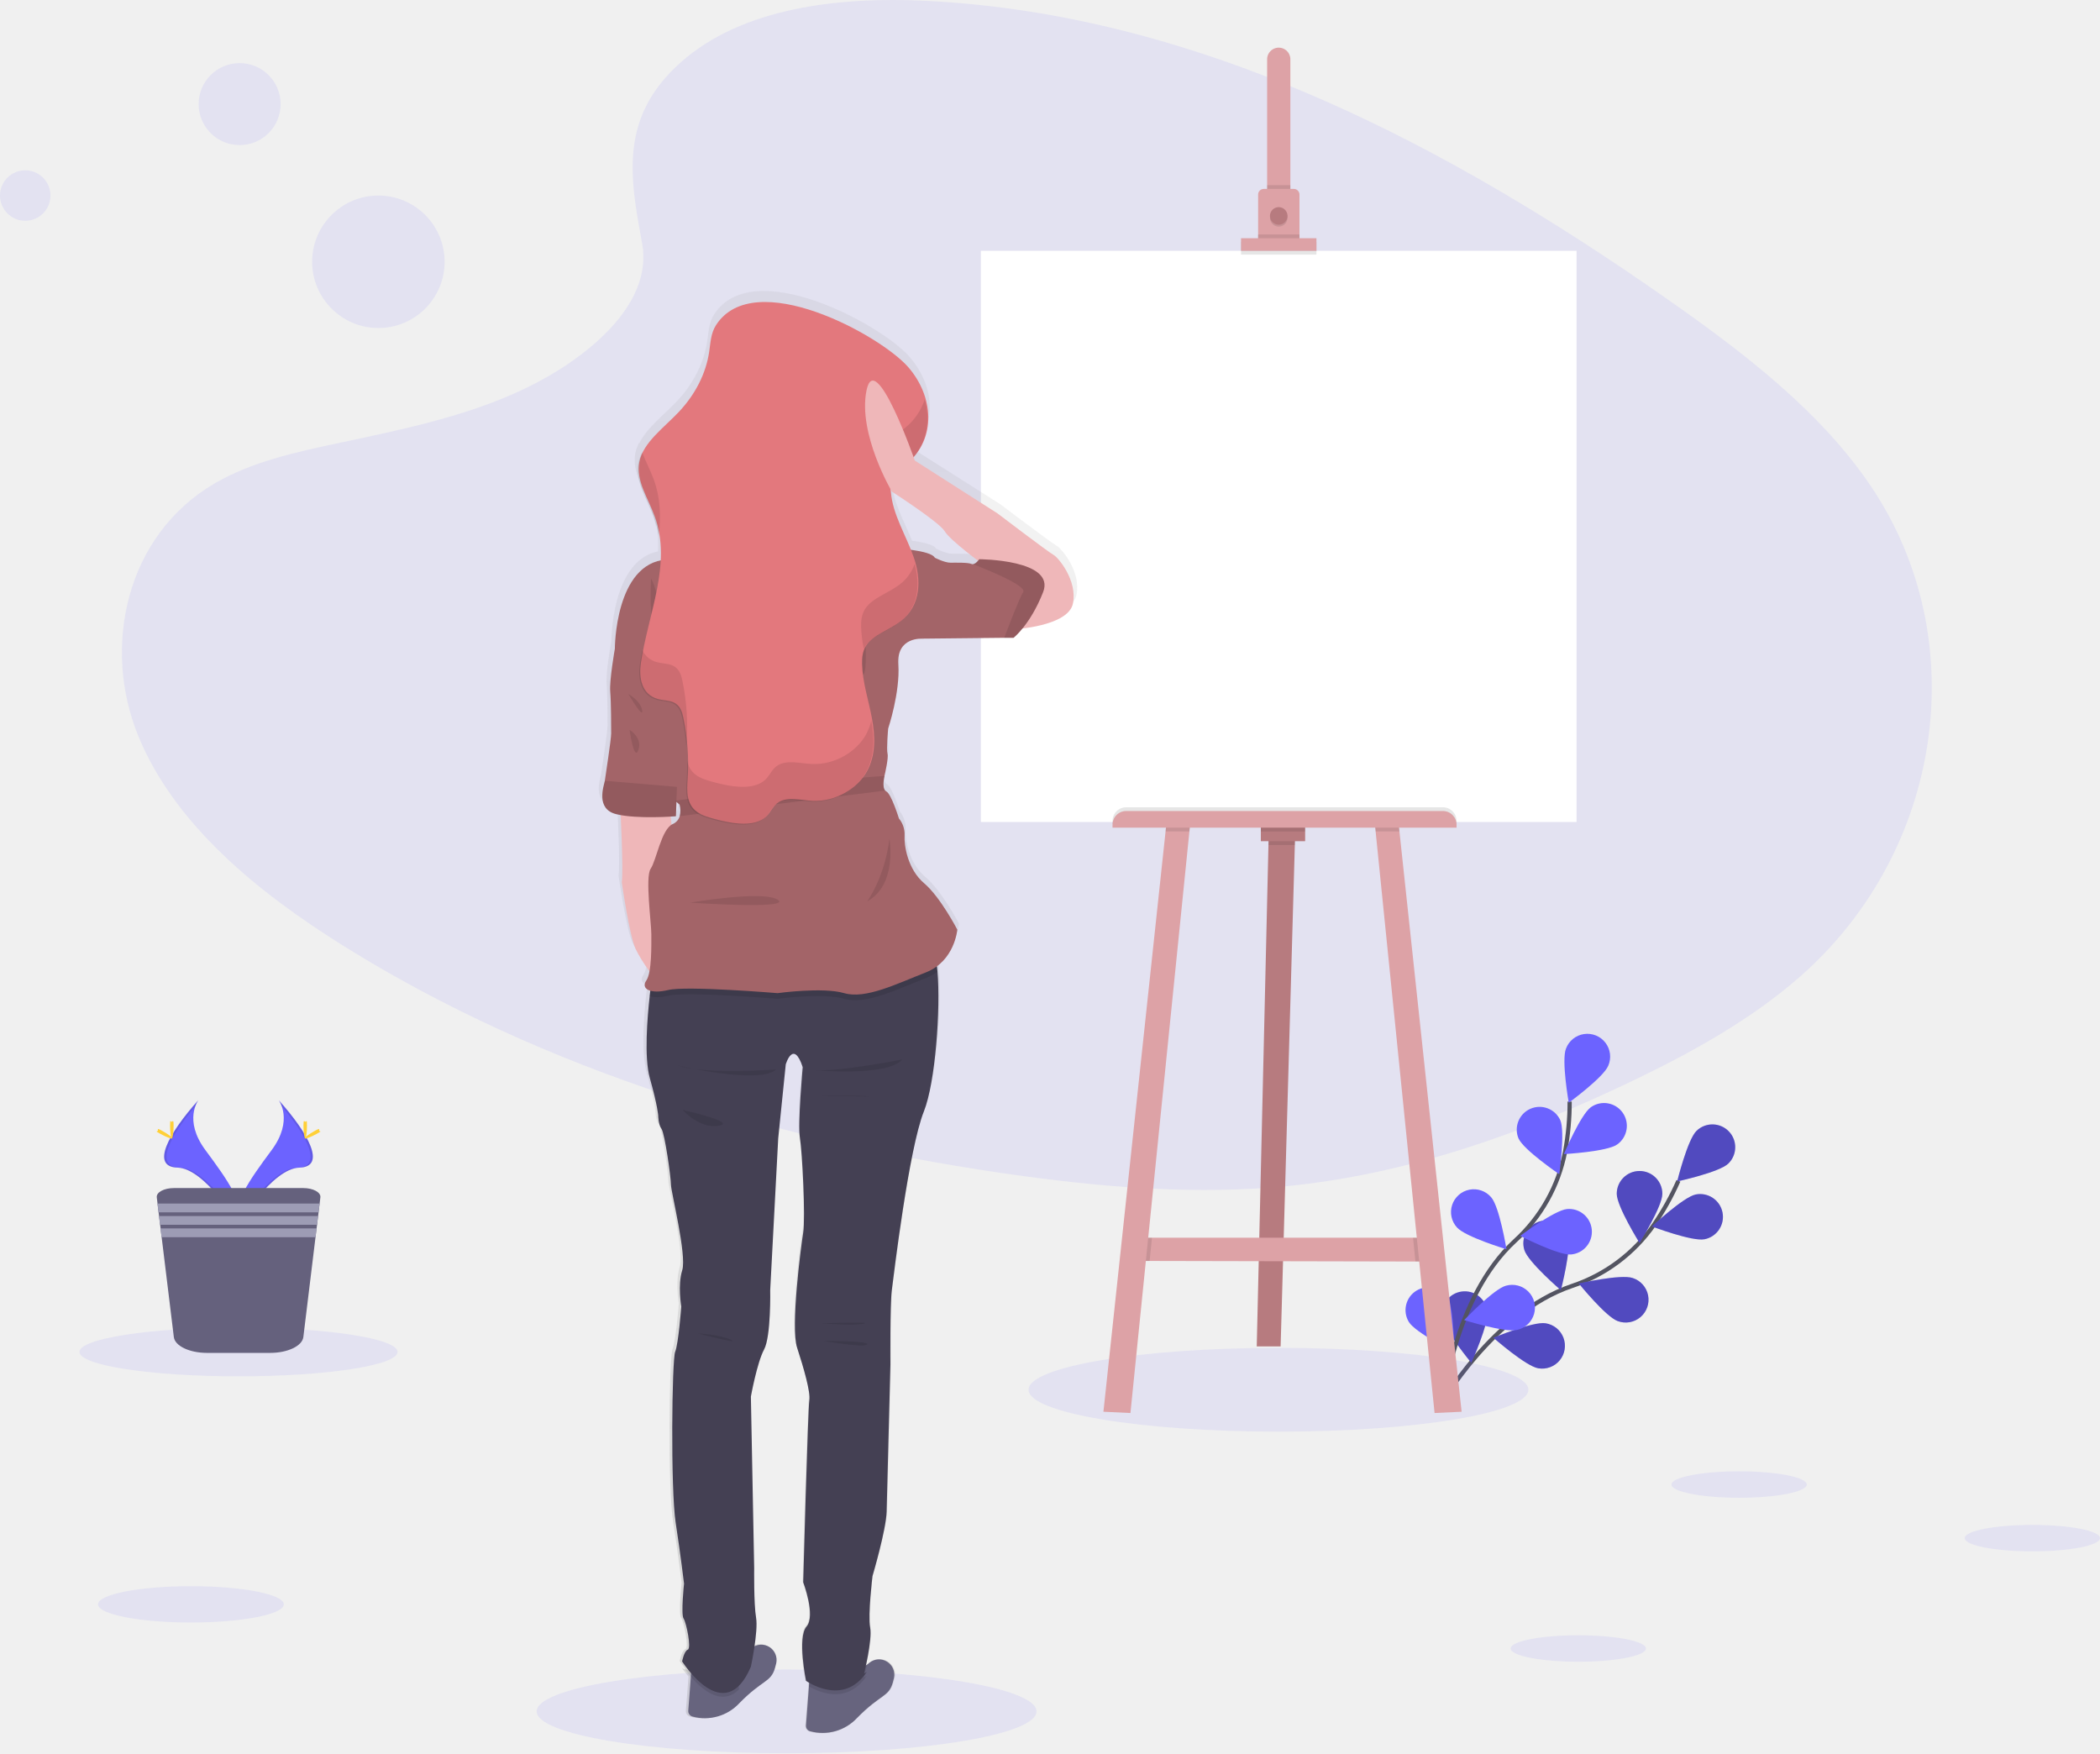
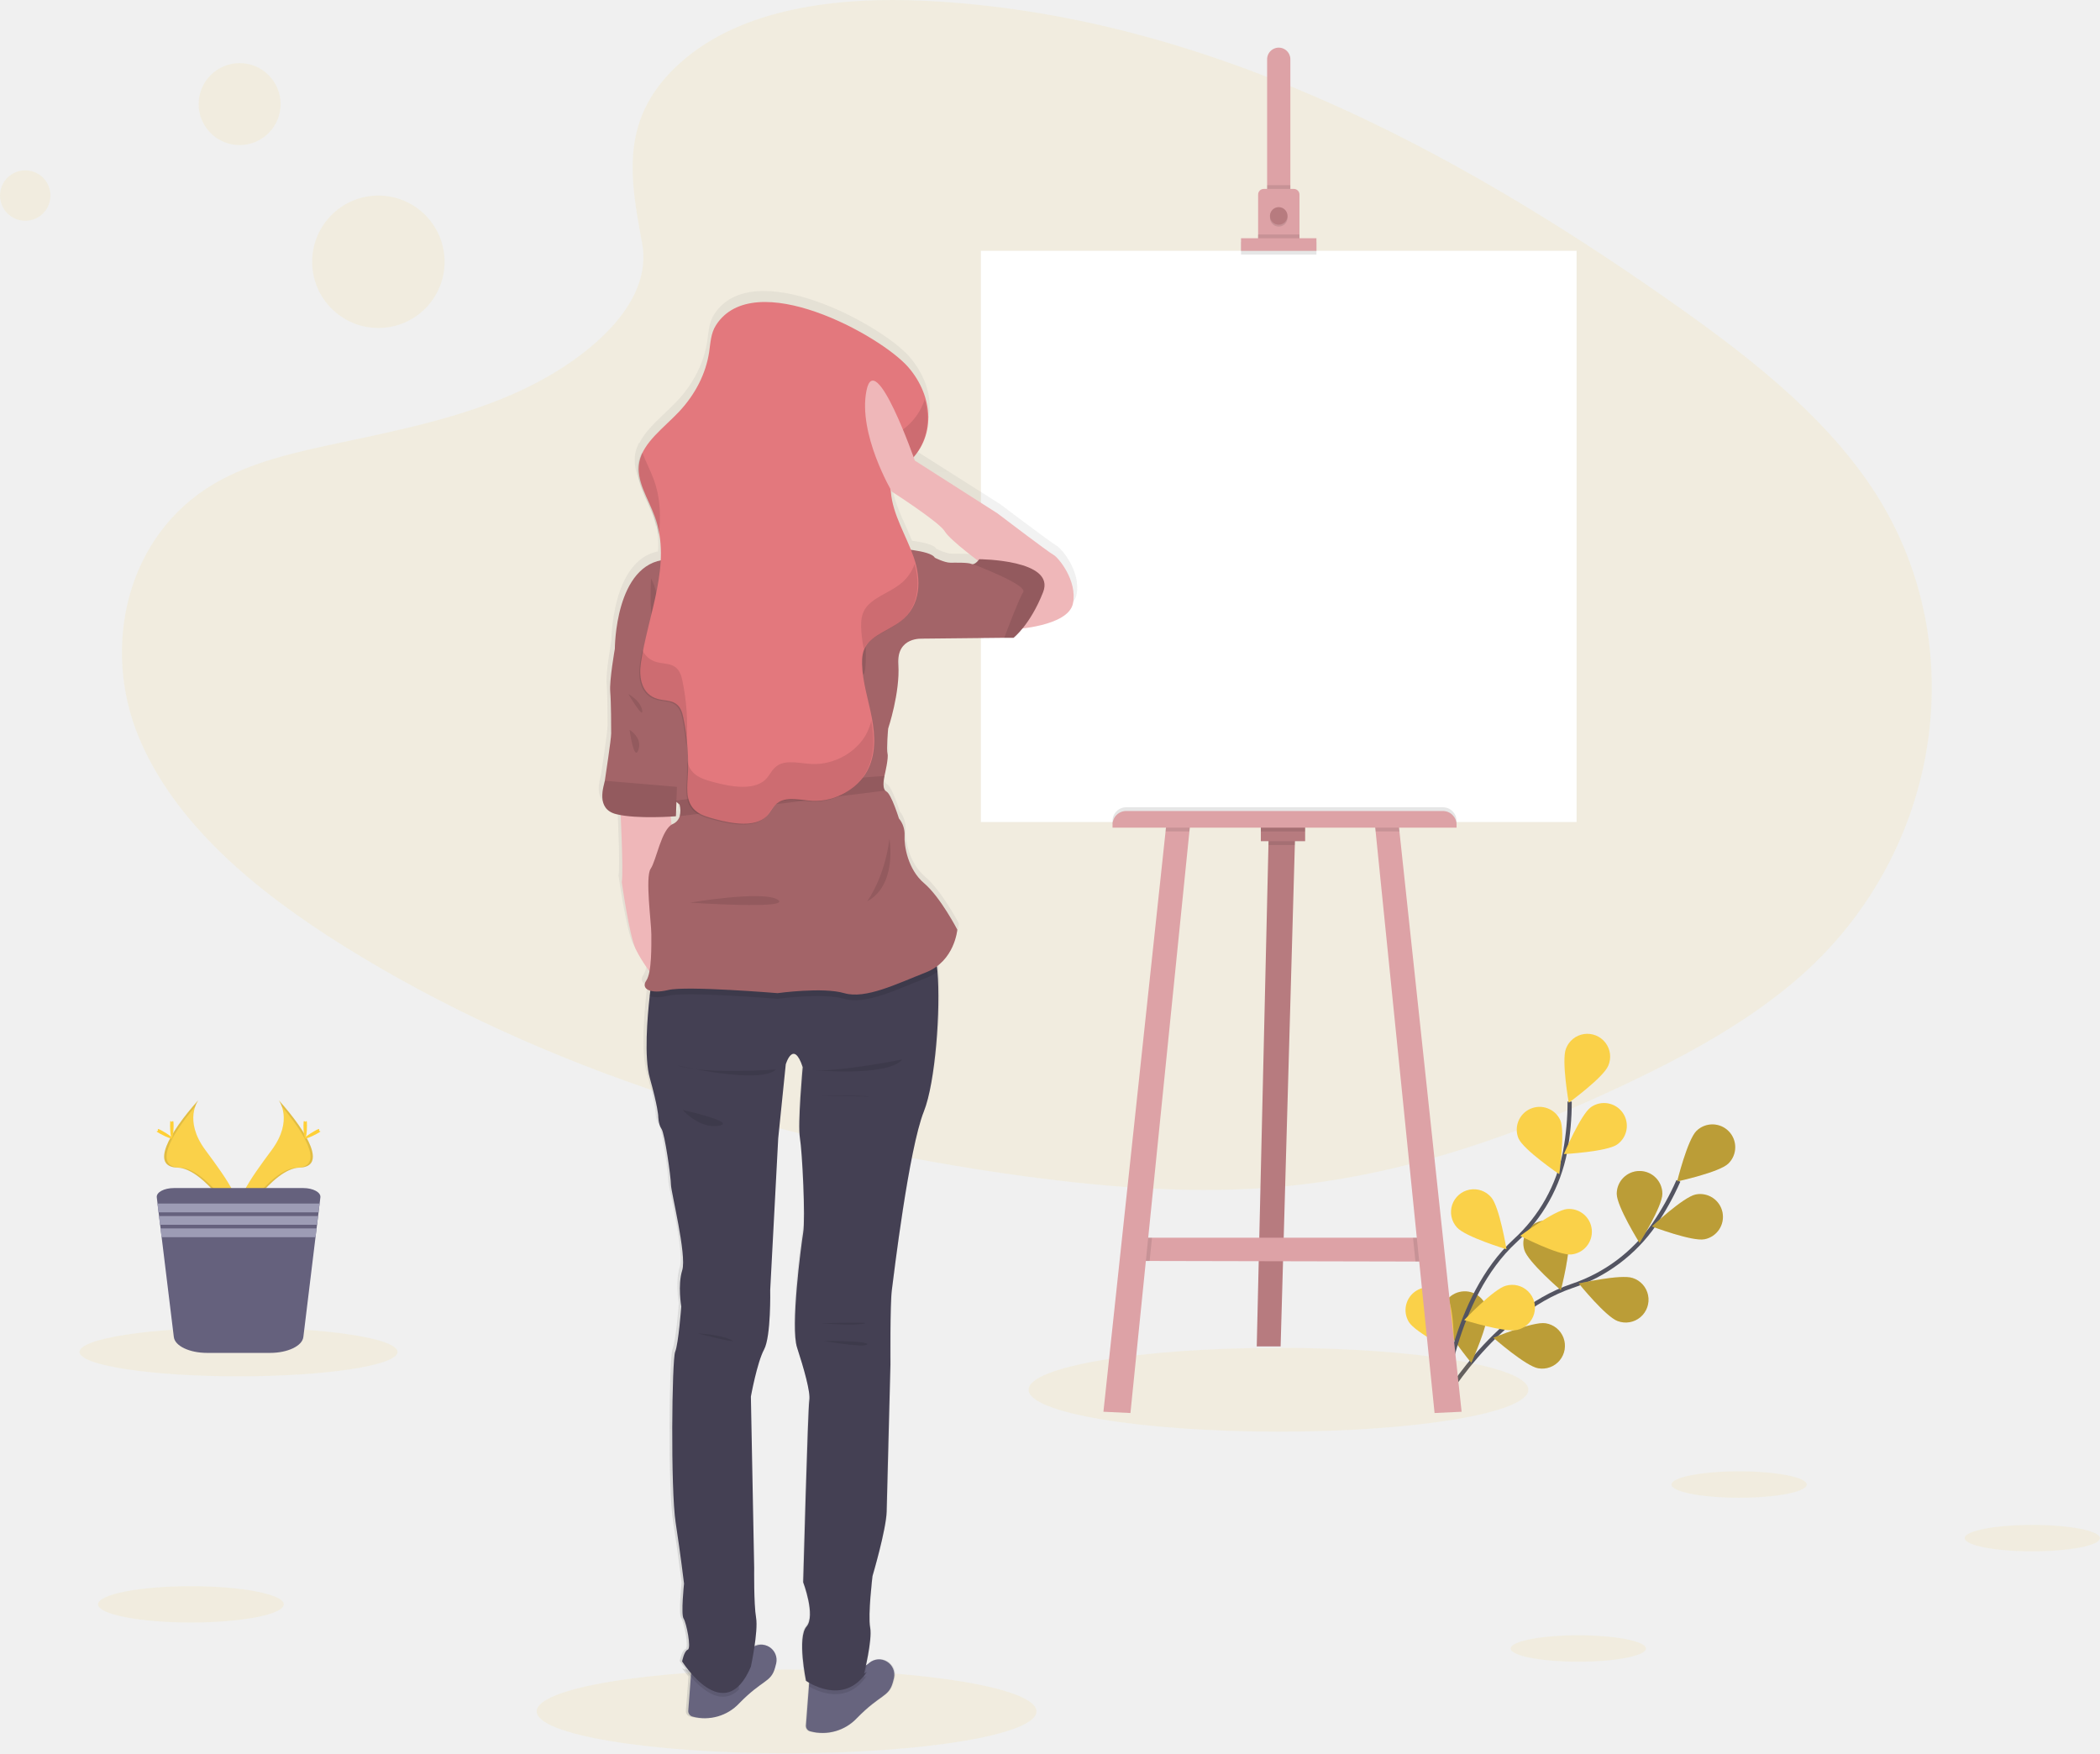
<svg xmlns="http://www.w3.org/2000/svg" id="ffe6bee8-e793-4e33-a4ab-3e285c6a5a44" data-name="Layer 1" width="998.95" height="833.99" viewBox="0 0 998.95 833.99">
  <defs>
    <linearGradient id="8849c9b4-5ff8-40d0-8d32-f1e3227b06d9" x1="499.14" y1="857.42" x2="499.14" y2="171.42" gradientUnits="userSpaceOnUse">
      <stop offset="0" stop-color="gray" stop-opacity="0.25" />
      <stop offset="0.54" stop-color="gray" stop-opacity="0.12" />
      <stop offset="1" stop-color="gray" stop-opacity="0.1" />
    </linearGradient>
  </defs>
-   <path d="M424.35,62.67c29.21-26,75.06-31.33,116.8-29.26,131.09,6.52,249.42,69.8,351.78,141.39,37.06,25.91,73.54,53.84,97.59,89.53,49,72.65,34.44,173.29-33.64,233.14-23.17,20.36-51.25,36-80.08,49.81-51.26,24.6-106.57,44.35-164.75,50-41.48,4-83.48.75-124.73-4.84C472.09,576.78,359,542.22,264.17,483.1,222.59,457.17,183.4,424.93,166.26,383S160.09,287.87,202.55,263c17.56-10.27,38.56-14.91,59.11-19.27,30.26-6.41,61-12.73,88.3-25.76,28.21-13.46,61.6-39.49,56-69.29C400,116.75,395.18,88.67,424.35,62.67Z" transform="translate(-100.52 -33.01)" fill="#6c63ff" opacity="0.1" />
+   <path d="M424.35,62.67c29.21-26,75.06-31.33,116.8-29.26,131.09,6.52,249.42,69.8,351.78,141.39,37.06,25.91,73.54,53.84,97.59,89.53,49,72.65,34.44,173.29-33.64,233.14-23.17,20.36-51.25,36-80.08,49.81-51.26,24.6-106.57,44.35-164.75,50-41.48,4-83.48.75-124.73-4.84C472.09,576.78,359,542.22,264.17,483.1,222.59,457.17,183.4,424.93,166.26,383S160.09,287.87,202.55,263c17.56-10.27,38.56-14.91,59.11-19.27,30.26-6.41,61-12.73,88.3-25.76,28.21-13.46,61.6-39.49,56-69.29C400,116.75,395.18,88.67,424.35,62.67Z" transform="translate(-100.52 -33.01)" fill="#fad149" opacity="0.1" />
  <path d="M785.47,701.9s25.06-44.39,62.79-57.18a77.24,77.24,0,0,0,39.12-29.26,129.52,129.52,0,0,0,11.54-20.76" transform="translate(-100.52 -33.01)" fill="none" stroke="#535461" stroke-miterlimit="10" stroke-width="2" />
-   <path d="M922.66,586.49c-4.3,4.18-24.33,8.49-24.33,8.49s4.91-19.89,9.21-24.06a10.85,10.85,0,0,1,15.12,15.57Z" transform="translate(-100.52 -33.01)" fill="#6c63ff" />
-   <path d="M911.33,622.48c-5.88,1.17-25-6.09-25-6.09s14.94-14,20.81-15.2a10.85,10.85,0,0,1,4.23,21.29Z" transform="translate(-100.52 -33.01)" fill="#6c63ff" />
-   <path d="M870.08,661.42c-5.67-2-18.54-17.9-18.54-17.9s20-4.56,25.64-2.6a10.85,10.85,0,1,1-7.1,20.5Z" transform="translate(-100.52 -33.01)" fill="#6c63ff" />
-   <path d="M832.23,683.86c-5.91-1-21.29-14.51-21.29-14.51s18.91-7.88,24.82-6.9a10.85,10.85,0,1,1-3.53,21.41Z" transform="translate(-100.52 -33.01)" fill="#6c63ff" />
-   <path d="M869.59,600.85c0,6,10.84,23.37,10.84,23.37s10.86-17.37,10.86-23.36a10.85,10.85,0,1,0-21.7,0Z" transform="translate(-100.52 -33.01)" fill="#6c63ff" />
-   <path d="M825.66,627.65c1.8,5.72,17.34,19.06,17.34,19.06s5.16-19.83,3.37-25.55a10.85,10.85,0,0,0-20.71,6.49Z" transform="translate(-100.52 -33.01)" fill="#6c63ff" />
-   <path d="M786.54,659.55c.8,5.94,13.87,21.72,13.87,21.72s8.44-18.67,7.64-24.61a10.85,10.85,0,0,0-21.51,2.89Z" transform="translate(-100.52 -33.01)" fill="#6c63ff" />
+   <path d="M922.66,586.49c-4.3,4.18-24.33,8.49-24.33,8.49s4.91-19.89,9.21-24.06a10.85,10.85,0,0,1,15.12,15.57Z" transform="translate(-100.52 -33.01)" fill="#fad149" />
+   <path d="M911.33,622.48c-5.88,1.17-25-6.09-25-6.09s14.94-14,20.81-15.2a10.85,10.85,0,0,1,4.23,21.29Z" transform="translate(-100.52 -33.01)" fill="#fad149" />
+   <path d="M870.08,661.42c-5.67-2-18.54-17.9-18.54-17.9s20-4.56,25.64-2.6a10.85,10.85,0,1,1-7.1,20.5Z" transform="translate(-100.52 -33.01)" fill="#fad149" />
+   <path d="M832.23,683.86c-5.91-1-21.29-14.51-21.29-14.51s18.91-7.88,24.82-6.9a10.85,10.85,0,1,1-3.53,21.41Z" transform="translate(-100.52 -33.01)" fill="#fad149" />
+   <path d="M869.59,600.85c0,6,10.84,23.37,10.84,23.37s10.86-17.37,10.86-23.36a10.85,10.85,0,1,0-21.7,0Z" transform="translate(-100.52 -33.01)" fill="#fad149" />
+   <path d="M825.66,627.65c1.8,5.72,17.34,19.06,17.34,19.06s5.16-19.83,3.37-25.55a10.85,10.85,0,0,0-20.71,6.49Z" transform="translate(-100.52 -33.01)" fill="#fad149" />
+   <path d="M786.54,659.55c.8,5.94,13.87,21.72,13.87,21.72s8.44-18.67,7.64-24.61a10.85,10.85,0,0,0-21.51,2.89Z" transform="translate(-100.52 -33.01)" fill="#fad149" />
  <path d="M922.66,586.49c-4.3,4.18-24.33,8.49-24.33,8.49s4.91-19.89,9.21-24.06a10.85,10.85,0,0,1,15.12,15.57Z" transform="translate(-100.52 -33.01)" opacity="0.25" />
  <path d="M911.33,622.48c-5.88,1.17-25-6.09-25-6.09s14.94-14,20.81-15.2a10.85,10.85,0,0,1,4.23,21.29Z" transform="translate(-100.52 -33.01)" opacity="0.25" />
  <path d="M870.08,661.42c-5.67-2-18.54-17.9-18.54-17.9s20-4.56,25.64-2.6a10.85,10.85,0,1,1-7.1,20.5Z" transform="translate(-100.52 -33.01)" opacity="0.25" />
  <path d="M832.23,683.86c-5.91-1-21.29-14.51-21.29-14.51s18.91-7.88,24.82-6.9a10.85,10.85,0,1,1-3.53,21.41Z" transform="translate(-100.52 -33.01)" opacity="0.25" />
  <path d="M869.59,600.85c0,6,10.84,23.37,10.84,23.37s10.86-17.37,10.86-23.36a10.85,10.85,0,1,0-21.7,0Z" transform="translate(-100.52 -33.01)" opacity="0.25" />
  <path d="M825.66,627.65c1.8,5.72,17.34,19.06,17.34,19.06s5.16-19.83,3.37-25.55a10.85,10.85,0,0,0-20.71,6.49Z" transform="translate(-100.52 -33.01)" opacity="0.25" />
  <path d="M786.54,659.55c.8,5.94,13.87,21.72,13.87,21.72s8.44-18.67,7.64-24.61a10.85,10.85,0,0,0-21.51,2.89Z" transform="translate(-100.52 -33.01)" opacity="0.25" />
  <path d="M786.91,701s4.92-50.74,34.24-77.72a77.24,77.24,0,0,0,23.9-42.61A129.14,129.14,0,0,0,847.19,557" transform="translate(-100.52 -33.01)" fill="none" stroke="#535461" stroke-miterlimit="10" stroke-width="2" />
-   <path d="M865.56,539.92c-2.24,5.56-18.8,17.62-18.8,17.62s-3.56-20.18-1.32-25.73a10.85,10.85,0,1,1,20.12,8.11Z" transform="translate(-100.52 -33.01)" fill="#6c63ff" />
-   <path d="M869.79,577.41c-4.9,3.45-25.36,4.57-25.36,4.57s8-18.87,12.87-22.32a10.85,10.85,0,0,1,12.49,17.75Z" transform="translate(-100.52 -33.01)" fill="#6c63ff" />
-   <path d="M847.86,629.73c-6,.5-24.2-8.86-24.2-8.86S840.07,608.61,846,608.1a10.85,10.85,0,0,1,1.82,21.63Z" transform="translate(-100.52 -33.01)" fill="#6c63ff" />
-   <path d="M822.35,665.58c-5.8,1.5-25.34-4.64-25.34-4.64s14.09-14.87,19.89-16.37a10.85,10.85,0,1,1,5.45,21Z" transform="translate(-100.52 -33.01)" fill="#6c63ff" />
-   <path d="M822.87,574.54c2.42,5.48,19.38,17,19.38,17s2.89-20.28.46-25.76a10.85,10.85,0,0,0-19.84,8.78Z" transform="translate(-100.52 -33.01)" fill="#6c63ff" />
-   <path d="M793.57,616.85c3.95,4.5,23.57,10.4,23.57,10.4s-3.31-20.22-7.27-24.72a10.85,10.85,0,1,0-16.3,14.32Z" transform="translate(-100.52 -33.01)" fill="#6c63ff" />
-   <path d="M770.73,661.87c3.14,5.11,21.48,14.23,21.48,14.23s.15-20.48-3-25.59a10.85,10.85,0,1,0-18.49,11.36Z" transform="translate(-100.52 -33.01)" fill="#6c63ff" />
-   <ellipse cx="374.17" cy="814.05" rx="118.88" ry="19.93" fill="#6c63ff" opacity="0.1" />
-   <ellipse cx="608.16" cy="661.06" rx="118.88" ry="19.93" fill="#6c63ff" opacity="0.1" />
+   <path d="M865.56,539.92c-2.24,5.56-18.8,17.62-18.8,17.62s-3.56-20.18-1.32-25.73a10.85,10.85,0,1,1,20.12,8.11Z" transform="translate(-100.52 -33.01)" fill="#fad149" />
+   <path d="M869.79,577.41c-4.9,3.45-25.36,4.57-25.36,4.57s8-18.87,12.87-22.32a10.85,10.85,0,0,1,12.49,17.75Z" transform="translate(-100.52 -33.01)" fill="#fad149" />
+   <path d="M847.86,629.73c-6,.5-24.2-8.86-24.2-8.86S840.07,608.61,846,608.1a10.85,10.85,0,0,1,1.82,21.63Z" transform="translate(-100.52 -33.01)" fill="#fad149" />
+   <path d="M822.35,665.58c-5.8,1.5-25.34-4.64-25.34-4.64s14.09-14.87,19.89-16.37a10.85,10.85,0,1,1,5.45,21Z" transform="translate(-100.52 -33.01)" fill="#fad149" />
+   <path d="M822.87,574.54c2.42,5.48,19.38,17,19.38,17s2.89-20.28.46-25.76a10.85,10.85,0,0,0-19.84,8.78Z" transform="translate(-100.52 -33.01)" fill="#fad149" />
+   <path d="M793.57,616.85c3.95,4.5,23.57,10.4,23.57,10.4s-3.31-20.22-7.27-24.72a10.85,10.85,0,1,0-16.3,14.32Z" transform="translate(-100.52 -33.01)" fill="#fad149" />
+   <path d="M770.73,661.87c3.14,5.11,21.48,14.23,21.48,14.23s.15-20.48-3-25.59a10.85,10.85,0,1,0-18.49,11.36Z" transform="translate(-100.52 -33.01)" fill="#fad149" />
+   <ellipse cx="374.17" cy="814.05" rx="118.88" ry="19.93" fill="#fad149" opacity="0.1" />
+   <ellipse cx="608.16" cy="661.06" rx="118.88" ry="19.93" fill="#fad149" opacity="0.1" />
  <polygon points="616.05 398.03 615.94 401.92 609.18 640.44 597.82 640.44 603.39 401.92 603.5 397.43 616.05 398.03" fill="#b77b7f" />
  <polygon points="681.82 600.09 673.31 600.07 546.87 599.8 540.13 599.79 543.72 588.73 680.92 588.73 681.82 600.09" fill="#dda2a6" />
  <polygon points="616.05 398.03 615.94 401.92 603.39 401.92 603.5 397.43 616.05 398.03" opacity="0.1" />
  <rect x="599.77" y="392.2" width="21.07" height="7.93" fill="#b77b7f" />
  <polygon points="547.99 588.73 546.87 599.8 540.13 599.79 543.72 588.73 547.99 588.73" opacity="0.1" />
  <polygon points="566.14 392.05 565.79 395.49 537.74 672.13 524.89 671.52 554.45 395.49 554.78 392.35 566.14 392.05" fill="#dda2a6" />
  <polygon points="681.82 600.09 673.31 600.07 672.16 588.73 680.92 588.73 681.82 600.09" opacity="0.1" />
  <polygon points="695.27 671.52 682.41 672.13 654.37 395.49 654.02 392.05 665.37 392.35 665.7 395.49 695.27 671.52" fill="#dda2a6" />
  <rect x="466.6" y="119.3" width="283.36" height="271.7" fill="#fff" />
  <path d="M714.33,61.44v65.61H703.28V61.44a5.53,5.53,0,1,1,11.05,0Z" transform="translate(-100.52 -33.01)" fill="#dda2a6" />
  <rect x="602.75" y="88.07" width="11.06" height="5.97" opacity="0.1" />
  <path d="M718.67,125.56v21.66H699V125.56a2.68,2.68,0,0,1,2.69-2.69H716A2.69,2.69,0,0,1,718.67,125.56Z" transform="translate(-100.52 -33.01)" fill="#dda2a6" />
  <circle cx="608.28" cy="103.61" r="4.18" opacity="0.1" />
  <circle cx="608.28" cy="102.71" r="4.18" fill="#b77b7f" />
  <rect x="598.42" y="111.53" width="19.73" height="2.69" opacity="0.1" />
  <rect x="590.35" y="115.12" width="35.87" height="5.98" opacity="0.1" />
  <rect x="590.35" y="113.32" width="35.87" height="5.98" fill="#dda2a6" />
  <path d="M535.72,384H686.37a6.5,6.5,0,0,1,6.5,6.5v1.42a0,0,0,0,1,0,0H529.22a0,0,0,0,1,0,0v-1.42A6.5,6.5,0,0,1,535.72,384Z" opacity="0.1" />
  <polygon points="554.78 392.35 566.14 392.05 565.79 395.49 554.45 395.49 554.78 392.35" opacity="0.1" />
  <rect x="599.77" y="392.2" width="21.07" height="3.29" opacity="0.1" />
  <polygon points="665.7 395.49 654.37 395.49 654.02 392.05 665.37 392.35 665.7 395.49" opacity="0.1" />
  <path d="M535.72,385.77H686.37a6.5,6.5,0,0,1,6.5,6.5v1.42a0,0,0,0,1,0,0H529.22a0,0,0,0,1,0,0v-1.42A6.5,6.5,0,0,1,535.72,385.77Z" fill="#dda2a6" />
  <path d="M603.21,292.64c-2.27-1.2-27-19.88-27-19.88l-39.91-25.31s-.21-.6-.59-1.63c10.95-12.43,8.56-30.47-2.58-43.15-13.5-15.38-74.5-48.49-92.88-20.17-2.57,4-2.66,8.54-3.33,12.94-1.57,10.27-6.63,20.22-14.57,28.6-6.12,6.47-14.15,12.43-17.67,19.75,0-.09-.07-.18-.1-.28a18.36,18.36,0,0,0-1.83,5C401,257.44,407,266,410.19,274.69a47.5,47.5,0,0,1,2.32,9.08c.08-.62.15-1.23.22-1.85a58.06,58.06,0,0,1,.79,13.36c-22.15,4.51-22.16,42.4-22.16,42.4s-2.73,15.06-2.27,20.49.45,17.17.45,20-2.73,20.48-3,22.6a.51.51,0,0,1,0,.09c-.4,2.32-4.55,13.5,5.48,16,.7.18,1.44.33,2.21.47.43,9.05,1.21,28,.52,32.22,0,0,3.65,25.46,6.68,31.93a73.44,73.44,0,0,0,6.7,10.82,11.92,11.92,0,0,1-1.54,4.39c-1.55,2.23-.75,4.06,1.84,4.85-.09.77-.19,1.64-.3,2.62-1.11,9.82-2.77,29.34.05,39.23,3.87,13.56,4.1,18.08,4.1,18.08s0,4.06,1.6,6.32,4.55,23.28,4.55,26.67,7.74,33.89,5.46,41.12-.45,17.4-.45,17.4-1.37,17.85-3,21.69-2.28,65.75.22,81.79,4.1,29.37,4.1,29.37-1.59,14.69-.23,16.72,3.87,14.24,2.05,14.91-2.73,5.65-2.73,5.65a50.39,50.39,0,0,0,3.11,4.23,17,17,0,0,1-2.05-.87c.72,1,1.8,2.42,3.13,4l-1.25,16.25a2.72,2.72,0,0,0,2,2.85,22.87,22.87,0,0,0,22.62-6.36c11.38-11.52,15.25-9.94,17.3-16.94.22-.75.41-1.49.57-2.19,1.47-6.24-5.18-10.88-10.47-8.22.73-4.94,1.3-10.55.75-13.72-1.14-6.55-.91-23.72-.91-23.72l-1.59-82.25s2.95-16.27,6.37-22.59,3-28.47,3-28.47l3.87-72.76,3.64-35.47s3.64-12.2,8.19,1.36c0,0-2.5,27.33-1.36,33.89s2.73,38.41,1.59,45.41-6.14,45.42-3,55.13S486,694.15,485.3,698s-3,87.21-3,87.21,6.15,16,1.6,21.24-.23,26-.23,26,.55.39,1.49.93l-.13,1.73-1.43,18.69a2.74,2.74,0,0,0,2,2.86,22.86,22.86,0,0,0,22.62-6.36c11.38-11.53,15.25-9.94,17.3-16.95.22-.75.41-1.48.58-2.19,1.6-6.81-6.5-11.75-11.92-7.3l-.27.23a9.41,9.41,0,0,1-.89.67,4.3,4.3,0,0,1-.45.29c1.14-5.16,2.8-14,2-18.14-1.14-6.1,1.13-24.62,1.13-24.62s6.6-22.15,6.83-31l1.82-70.49s-.22-28.7.69-35.7,8.19-67.56,15.47-85.64c5.59-13.84,8.09-49.16,6.61-67.07-.08-.88-.16-1.73-.26-2.52,8.93-6.59,9.82-17.55,9.82-17.55s-8.2-15.66-16.09-22.29S531,432,531.28,427.15a11.88,11.88,0,0,0-2.73-8.13s-3.64-11.75-6.07-12.95a1.9,1.9,0,0,1-.53-.4c-1.65-1.77-.38-6.83-.38-6.83l0-.16c.29-1.17,2-8.75,1.49-10.69-.61-2.1.3-12.05.3-12.05s5.77-17.17,4.86-30.73,11.84-12.35,11.84-12.35l39.37-.41,4.48,0a31.53,31.53,0,0,0,4.31-4.46c7.5-.89,22.67-3.72,24.37-12C614.9,305,605.49,293.85,603.21,292.64ZM420.81,418l.27-6.89c.93.8,1.55,1.31,1.55,1.31a10.78,10.78,0,0,1,.07,5.52,5.89,5.89,0,0,1-3.41,3.82,4.14,4.14,0,0,0-.55.29l-.38-3.89Zm142.8-121c-1.67-.75-7.29-.6-10.18-.6s-7.58-2.41-7.58-2.41c-1-1.95-6.53-3.11-11.45-3.77-3.74-9.22-9-18.21-9.71-27.82,0-.35,0-.7-.05-1.05l.57,1s22.92,14.62,25.5,19c2,3.34,11.63,10.8,16.09,14.14a4.59,4.59,0,0,1-2.45,1.64A1.35,1.35,0,0,1,563.61,297Z" transform="translate(-100.52 -33.01)" fill="url(#8849c9b4-5ff8-40d0-8d32-f1e3227b06d9)" />
  <path d="M525.76,831.22c-.17.7-.35,1.43-.57,2.17-2,7-5.83,5.38-17,16.81a22.38,22.38,0,0,1-22.27,6.32,2.7,2.7,0,0,1-2-2.84l1.41-18.54.67-8.92s17.84,5,26.92-1.35a10.77,10.77,0,0,0,.88-.67A2.75,2.75,0,0,0,514,824,7.29,7.29,0,0,1,525.76,831.22Z" transform="translate(-100.52 -33.01)" fill="#67647e" />
  <path d="M469.76,824.22c-.17.7-.35,1.43-.57,2.17-2,7-5.83,5.38-17,16.81a22.38,22.38,0,0,1-22.27,6.32,2.7,2.7,0,0,1-2-2.84l1.41-18.54.67-8.92s17.84,5,26.92-1.35a10.77,10.77,0,0,0,.88-.67A2.75,2.75,0,0,0,458,817,7.29,7.29,0,0,1,469.76,824.22Z" transform="translate(-100.52 -33.01)" fill="#67647e" />
  <path d="M451.33,827l.72,9.64c-10.24,10.23-22.43-5-26-10C435.44,831.48,451.33,827,451.33,827Z" transform="translate(-100.52 -33.01)" opacity="0.1" />
  <path d="M511.52,830.92l1.34-.89c-9.35,14.22-23.24,7.66-27.57,5.11l.67-8.92s17.84,5,26.92-1.35C512.17,828.35,511.52,830.92,511.52,830.92Z" transform="translate(-100.52 -33.01)" opacity="0.1" />
  <path d="M540,561.69c-7.18,17.93-14.35,78-15.25,85s-.67,35.42-.67,35.42L522.28,752c-.23,8.75-6.73,30.72-6.73,30.72s-2.24,18.38-1.12,24.43-2.91,22-2.91,22l1.34-.9c-11.21,17-28.92,4.26-28.92,4.26s-4.26-20.62.23-25.78-1.57-21.07-1.57-21.07,2.24-82.72,2.91-86.53-2.69-15.47-5.83-25.11,1.8-47.75,2.92-54.7-.45-38.56-1.57-45.06,1.34-33.63,1.34-33.63c-4.48-13.45-8.07-1.34-8.07-1.34l-3.59,35.19-3.81,72.19s.45,22-2.91,28.25-6.28,22.41-6.28,22.41l1.57,81.61s-.22,17,.9,23.53-2.47,23.32-2.47,23.32C445.16,855.36,425,823.3,425,823.3s.9-4.93,2.69-5.6-.67-12.78-2-14.8.22-16.59.22-16.59-1.57-13.22-4-29.14-1.79-77.34-.22-81.15,2.91-21.52,2.91-21.52-1.79-10.09.45-17.27-5.38-37.43-5.38-40.8-2.91-24.21-4.48-26.45-1.57-6.28-1.57-6.28-.22-4.48-4-17.93c-2.78-9.82-1.14-29.18-.05-38.93.39-3.61.73-5.91.73-5.91S538.87,480.08,544,484.79c1.2,1.11,2,4.92,2.47,10.35C548,512.9,545.48,548,540,561.69Z" transform="translate(-100.52 -33.01)" fill="#444053" />
  <path d="M491.34,662.49c.6,0,14.8,1.2,20,.15S491.34,662.49,491.34,662.49Z" transform="translate(-100.52 -33.01)" opacity="0.1" />
  <path d="M492.39,670.86S512,674.3,513,672.51,492.39,670.86,492.39,670.86Z" transform="translate(-100.52 -33.01)" opacity="0.1" />
  <path d="M432.46,667.27s10.16.45,15.69,3S432.46,667.27,432.46,667.27Z" transform="translate(-100.52 -33.01)" opacity="0.1" />
  <path d="M395.54,415.9s1.64,31.23.75,36.76c0,0,3.58,25.26,6.57,31.68s9.42,14.5,9.42,14.5l8.82-62L419,415.6Z" transform="translate(-100.52 -33.01)" fill="#efb7b9" />
  <circle cx="387.68" cy="206.09" r="34.52" fill="#efb7b9" />
  <path d="M470.27,255.23s-10.76,21.08-21.52,30.94,64.56,21.07,66.35,21.07S501.65,262.41,504.34,257,470.27,255.23,470.27,255.23Z" transform="translate(-100.52 -33.01)" fill="#efb7b9" />
  <path d="M546.49,495.14a22.43,22.43,0,0,1-5.54,3.1c-13.74,5.38-28.69,12.85-38.85,9.87s-31.68,0-31.68,0-43.35-3.59-52-1.5c-3.94.95-7,.91-9,.23.39-3.61.73-5.91.73-5.91S538.87,480.08,544,484.79C545.22,485.9,546,489.71,546.49,495.14Z" transform="translate(-100.52 -33.01)" opacity="0.1" />
  <path d="M555.9,475.22s-1.19,14.95-14.95,20.33-28.69,12.85-38.85,9.87-31.68,0-31.68,0-43.35-3.59-52-1.5-13.16-.59-10.47-4.48,2.4-16.74,2.4-22.12-3-27.2-.31-31.09S415.12,427.4,420.5,425a5.86,5.86,0,0,0,3.36-3.79,10.84,10.84,0,0,0-.07-5.47s-.91-.75-2.16-1.86c-3.17-2.83-8.53-8.08-6.81-9.8,2.39-2.4,0-17.94,0-17.94s-5.68-11.95-3.58-16.43S393,341.61,393,341.61s0-40.64,24.51-42.44c0,0,17.34.6,19.43-7.17s15.84-12.26,15.84-12.26l31.39,6.88s27.79,6,32.88,2.39,9,4.78,9,4.78,17.33.9,19.12,4.49-5.67,38.55-5.67,38.55-12.56-1.19-11.66,12.26S523,379.58,523,379.58s-.9,9.86-.3,11.95c.56,1.93-1.18,9.45-1.46,10.61l0,.15s-1.25,5,.37,6.78a2,2,0,0,0,.52.4c2.4,1.19,6,12.85,6,12.85a11.83,11.83,0,0,1,2.69,8.07c-.29,4.79,1.5,16.14,9.27,22.72S555.9,475.22,555.9,475.22Z" transform="translate(-100.52 -33.01)" fill="#a36468" />
  <path d="M422.59,406l0,1.27-.54,14s-18.39,1.49-28.4-1-5.8-13.6-5.4-15.9a.37.37,0,0,0,0-.09c.29-2.1,3-19.58,3-22.42s0-14.5-.45-19.88S393,341.61,393,341.61l1.94-2.38L416,347.3Z" transform="translate(-100.52 -33.01)" fill="#a36468" />
  <path d="M422.54,407.3l-.54,14s-18.39,1.49-28.4-1-5.8-13.6-5.4-15.9Z" transform="translate(-100.52 -33.01)" opacity="0.1" />
  <path d="M423.86,421.22a10.84,10.84,0,0,0-.07-5.47s-.91-.75-2.16-1.86c15.83-2.21,78.52-10.81,99.63-11.75l0,.15s-1.25,5,.37,6.78Z" transform="translate(-100.52 -33.01)" opacity="0.1" />
  <path d="M523.62,432s3.89,22-10.61,29.74C513,461.78,521.23,450.87,523.62,432Z" transform="translate(-100.52 -33.01)" opacity="0.1" />
  <path d="M428.72,462.37s35-6,41.85-1.34S428.72,462.37,428.72,462.37Z" transform="translate(-100.52 -33.01)" opacity="0.1" />
  <path d="M511.52,326.22s-5.38,22.12-1.35,27.2S511.52,326.22,511.52,326.22Z" transform="translate(-100.52 -33.01)" opacity="0.1" />
  <path d="M410.19,308.14s4.93,8.22,1.94,16.74S410.19,308.14,410.19,308.14Z" transform="translate(-100.52 -33.01)" opacity="0.1" />
  <path d="M400,380.18s6.28,3.73,4.19,9.56S400,380.18,400,380.18Z" transform="translate(-100.52 -33.01)" opacity="0.1" />
  <path d="M399.43,363.14s5.82,3.14,6.57,7.77S399.43,363.14,399.43,363.14Z" transform="translate(-100.52 -33.01)" opacity="0.1" />
  <path d="M485.81,541.88s36.62,3.74,43.94-4.93C529.75,537,496.72,543.53,485.81,541.88Z" transform="translate(-100.52 -33.01)" opacity="0.1" />
  <path d="M422.59,539.79s39.31,9.27,47.08,1.94C469.67,541.73,435.89,544.27,422.59,539.79Z" transform="translate(-100.52 -33.01)" opacity="0.1" />
  <path d="M488.65,554s16.44,0,24.06.45S488.65,554,488.65,554Z" transform="translate(-100.52 -33.01)" opacity="0.1" />
  <path d="M425.28,561s8.07,9.12,17.19,7.48S425.28,561,425.28,561Z" transform="translate(-100.52 -33.01)" opacity="0.1" />
  <path d="M441.13,187.65c-2.53,3.93-2.62,8.48-3.28,12.84-1.54,10.19-6.53,20.06-14.34,28.38-7.17,7.62-17,14.53-18.86,23.84-1.76,8.84,4.21,17.35,7.34,26,8.25,22.69-3.27,46.49-6.63,69.91-.93,6.47.19,14.74,8.16,16.89,2.49.68,5.34.59,7.58,1.67,3,1.44,3.92,4.43,4.47,7.12a108.82,108.82,0,0,1,2.06,29.28c-.36,5.5-.76,11.83,4.44,15.61,2.36,1.73,5.54,2.61,8.61,3.44,8.19,2.21,18.78,4,24.3-1.19,2.32-2.17,3.19-5.23,6.08-6.95,4.33-2.57,10.47-.83,15.92-.56,11.19.56,21.47-6,25.88-13.91s4-17,2.4-25.53-4.46-17-4.66-25.66c-.07-3,.2-6.05,1.92-8.71,3.33-5.15,11.08-7.49,16.38-11.54,9.93-7.6,9.9-20.05,6.29-30.47S525.1,277.7,524.3,266.93a11.87,11.87,0,0,1,1.47-7.53c1.42-2.19,3.9-3.83,6-5.64,14.49-12.24,12.78-32.34.8-46.1C519.31,192.41,459.23,159.56,441.13,187.65Z" transform="translate(-100.52 -33.01)" fill="#e3787d" />
  <g opacity="0.1">
    <path d="M413.83,288.13c1.13-9.09.92-18.1-2.29-26.95-1.58-4.34-3.87-8.65-5.54-13a18.76,18.76,0,0,0-1.8,5c-1.76,8.84,4.21,17.35,7.34,26A47.28,47.28,0,0,1,413.83,288.13Z" transform="translate(-100.52 -33.01)" />
    <path d="M427.18,386.05a109.22,109.22,0,0,0-2.05-29.28c-.56-2.69-1.48-5.67-4.48-7.11-2.24-1.08-5.09-1-7.58-1.67a10.33,10.33,0,0,1-7-5.78c-.46,2.28-.86,4.55-1.19,6.83-.93,6.47.19,14.74,8.16,16.89,2.49.67,5.34.58,7.58,1.66,3,1.44,3.92,4.43,4.48,7.12a110.81,110.81,0,0,1,1.92,13.52C427.09,387.49,427.13,386.77,427.18,386.05Z" transform="translate(-100.52 -33.01)" />
    <path d="M512.42,382.5c-4.42,7.94-14.7,14.47-25.89,13.91-5.45-.28-11.59-2-15.91.56-2.89,1.71-3.77,4.78-6.09,6.95-5.52,5.15-16.11,3.4-24.3,1.19-3.07-.84-6.24-1.71-8.61-3.44a10.8,10.8,0,0,1-4.25-6.9c.06,3.07,0,6.15-.19,9.22-.36,5.5-.76,11.83,4.44,15.62,2.37,1.72,5.54,2.6,8.61,3.43,8.19,2.21,18.78,4,24.3-1.19,2.32-2.17,3.2-5.23,6.09-7,4.32-2.57,10.46-.83,15.91-.56,11.19.56,21.47-6,25.89-13.91,4.24-7.64,4.05-16.28,2.57-24.53A26.87,26.87,0,0,1,512.42,382.5Z" transform="translate(-100.52 -33.01)" />
    <path d="M531.36,236.28c-2.14,1.8-4.62,3.45-6,5.64a11.87,11.87,0,0,0-1.47,7.53,40.06,40.06,0,0,0,2.06,9.6,39.94,39.94,0,0,1,5.45-4.84c9.8-8.27,12.18-20.14,9-31.22A28.54,28.54,0,0,1,531.36,236.28Z" transform="translate(-100.52 -33.01)" />
    <path d="M528.45,311.05c-5.29,4.05-13.05,6.4-16.37,11.55-1.73,2.66-2,5.73-1.93,8.7a60.08,60.08,0,0,0,1.28,10.4,9.62,9.62,0,0,1,.65-1.17c3.32-5.15,11.08-7.49,16.37-11.54,9.07-6.94,9.83-17.92,7.15-27.71A20.76,20.76,0,0,1,528.45,311.05Z" transform="translate(-100.52 -33.01)" />
  </g>
  <path d="M582.8,332.35s25.86-1.34,28.1-12.25-7-22-9.26-23.17S575,277.2,575,277.2l-39.3-25.1s-18.83-54-23-33.33,12.11,48.12,12.11,48.12,22.56,14.5,25.1,18.83S568,301.41,568,301.41Z" transform="translate(-100.52 -33.01)" fill="#efb7b9" />
  <path d="M596.7,314.71c-6.12,15.55-14.05,21.68-14.05,21.68l-4.41,0-38.77.4L535,324.58l6.28-26.46,3.88.16s4.64,2.39,7.47,2.39,8.38-.15,10,.59a1.23,1.23,0,0,0,.73.11c1.47-.15,3-2.35,3-2.35S602.83,299.17,596.7,314.71Z" transform="translate(-100.52 -33.01)" fill="#a36468" />
  <path d="M596.7,314.71c-6.12,15.55-14.05,21.68-14.05,21.68l-4.41,0c2.3-6.16,7.15-18.8,9-21.72,1.81-2.76-14.43-9.63-23.93-13.34,1.47-.15,3-2.35,3-2.35S602.83,299.17,596.7,314.71Z" transform="translate(-100.52 -33.01)" opacity="0.1" />
-   <ellipse cx="90.82" cy="763.14" rx="44.18" ry="8.64" fill="#6c63ff" opacity="0.1" />
-   <ellipse cx="827.28" cy="706.15" rx="32.18" ry="6.29" fill="#6c63ff" opacity="0.1" />
-   <ellipse cx="966.77" cy="731.64" rx="32.18" ry="6.29" fill="#6c63ff" opacity="0.1" />
-   <ellipse cx="750.78" cy="784.14" rx="32.18" ry="6.29" fill="#6c63ff" opacity="0.1" />
-   <path d="M233.09,556.31s7.24,9.47-3.34,23.75S210.46,606.4,214,615.31c0,0,15.95-26.53,28.94-26.9S247.38,572.27,233.09,556.31Z" transform="translate(-100.52 -33.01)" fill="#6c63ff" />
+   <ellipse cx="90.82" cy="763.14" rx="44.18" ry="8.64" fill="#fad149" opacity="0.1" />
+   <ellipse cx="827.28" cy="706.15" rx="32.18" ry="6.29" fill="#fad149" opacity="0.1" />
+   <ellipse cx="966.77" cy="731.64" rx="32.18" ry="6.29" fill="#fad149" opacity="0.1" />
+   <ellipse cx="750.78" cy="784.14" rx="32.18" ry="6.29" fill="#fad149" opacity="0.1" />
+   <path d="M233.09,556.31s7.24,9.47-3.34,23.75S210.46,606.4,214,615.31c0,0,15.95-26.53,28.94-26.9S247.38,572.27,233.09,556.31Z" transform="translate(-100.52 -33.01)" fill="#fad149" />
  <path d="M233.09,556.31a11.79,11.79,0,0,1,1.48,3c12.67,14.89,19.42,28.78,7.24,29.13-11.34.32-24.95,20.61-28.21,25.73a9.44,9.44,0,0,0,.39,1.17s15.95-26.53,28.94-26.9S247.38,572.27,233.09,556.31Z" transform="translate(-100.52 -33.01)" opacity="0.1" />
  <path d="M246.54,568.37c0,3.33-.37,6-.83,6s-.84-2.7-.84-6,.47-1.76.93-1.76S246.54,565,246.54,568.37Z" transform="translate(-100.52 -33.01)" fill="#ffd037" />
  <path d="M251.16,572.35c-2.92,1.59-5.47,2.56-5.69,2.15s2-2,4.89-3.62,1.77-.43,2,0S254.08,570.75,251.16,572.35Z" transform="translate(-100.52 -33.01)" fill="#ffd037" />
-   <path d="M194.88,556.31s-7.24,9.47,3.34,23.75S217.51,606.4,214,615.31c0,0-16-26.53-29-26.9S180.59,572.27,194.88,556.31Z" transform="translate(-100.52 -33.01)" fill="#6c63ff" />
+   <path d="M194.88,556.31s-7.24,9.47,3.34,23.75S217.51,606.4,214,615.31c0,0-16-26.53-29-26.9S180.59,572.27,194.88,556.31Z" transform="translate(-100.52 -33.01)" fill="#fad149" />
  <path d="M194.88,556.31a11.79,11.79,0,0,0-1.48,3c-12.67,14.89-19.42,28.78-7.24,29.13,11.34.32,25,20.61,28.21,25.73a11.41,11.41,0,0,1-.38,1.17s-16-26.53-29-26.9S180.59,572.27,194.88,556.31Z" transform="translate(-100.52 -33.01)" opacity="0.1" />
  <path d="M181.43,568.37c0,3.33.37,6,.83,6s.84-2.7.84-6-.47-1.76-.93-1.76S181.43,565,181.43,568.37Z" transform="translate(-100.52 -33.01)" fill="#ffd037" />
  <path d="M176.81,572.35c2.93,1.59,5.47,2.56,5.7,2.15s-2-2-4.9-3.62-1.77-.43-2,0S173.89,570.75,176.81,572.35Z" transform="translate(-100.52 -33.01)" fill="#ffd037" />
-   <ellipse cx="113.46" cy="643.07" rx="75.65" ry="11.61" fill="#6c63ff" opacity="0.1" />
+   <ellipse cx="113.46" cy="643.07" rx="75.65" ry="11.61" fill="#fad149" opacity="0.1" />
  <path d="M252.92,602.56l-.36,3-.51,4.17-.21,1.74-.51,4.18-.22,1.74-.51,4.17L244.82,669c-.52,4.24-7.44,7.54-15.8,7.54H199c-8.36,0-15.27-3.3-15.79-7.54l-5.79-47.45-.51-4.17-.21-1.74-.52-4.18-.21-1.74-.51-4.17-.36-3c-.29-2.4,3.45-4.42,8.18-4.42h61.52C249.47,598.14,253.22,600.16,252.92,602.56Z" transform="translate(-100.52 -33.01)" fill="#65617d" />
  <polygon points="152.03 572.5 151.53 576.68 75.39 576.68 74.89 572.5 152.03 572.5" fill="#9d9cb5" />
  <polygon points="151.31 578.42 150.81 582.59 76.12 582.59 75.61 578.42 151.31 578.42" fill="#9d9cb5" />
  <polygon points="150.59 584.33 150.08 588.5 76.84 588.5 76.33 584.33 150.59 584.33" fill="#9d9cb5" />
-   <circle cx="179.99" cy="124.52" r="31.5" fill="#6c63ff" opacity="0.1" />
-   <circle cx="113.99" cy="49.52" r="19.5" fill="#6c63ff" opacity="0.1" />
-   <circle cx="12" cy="93.02" r="12" fill="#6c63ff" opacity="0.1" />
+   <circle cx="179.99" cy="124.52" r="31.5" fill="#fad149" opacity="0.1" />
+   <circle cx="113.99" cy="49.52" r="19.5" fill="#fad149" opacity="0.1" />
+   <circle cx="12" cy="93.02" r="12" fill="#fad149" opacity="0.1" />
</svg>
